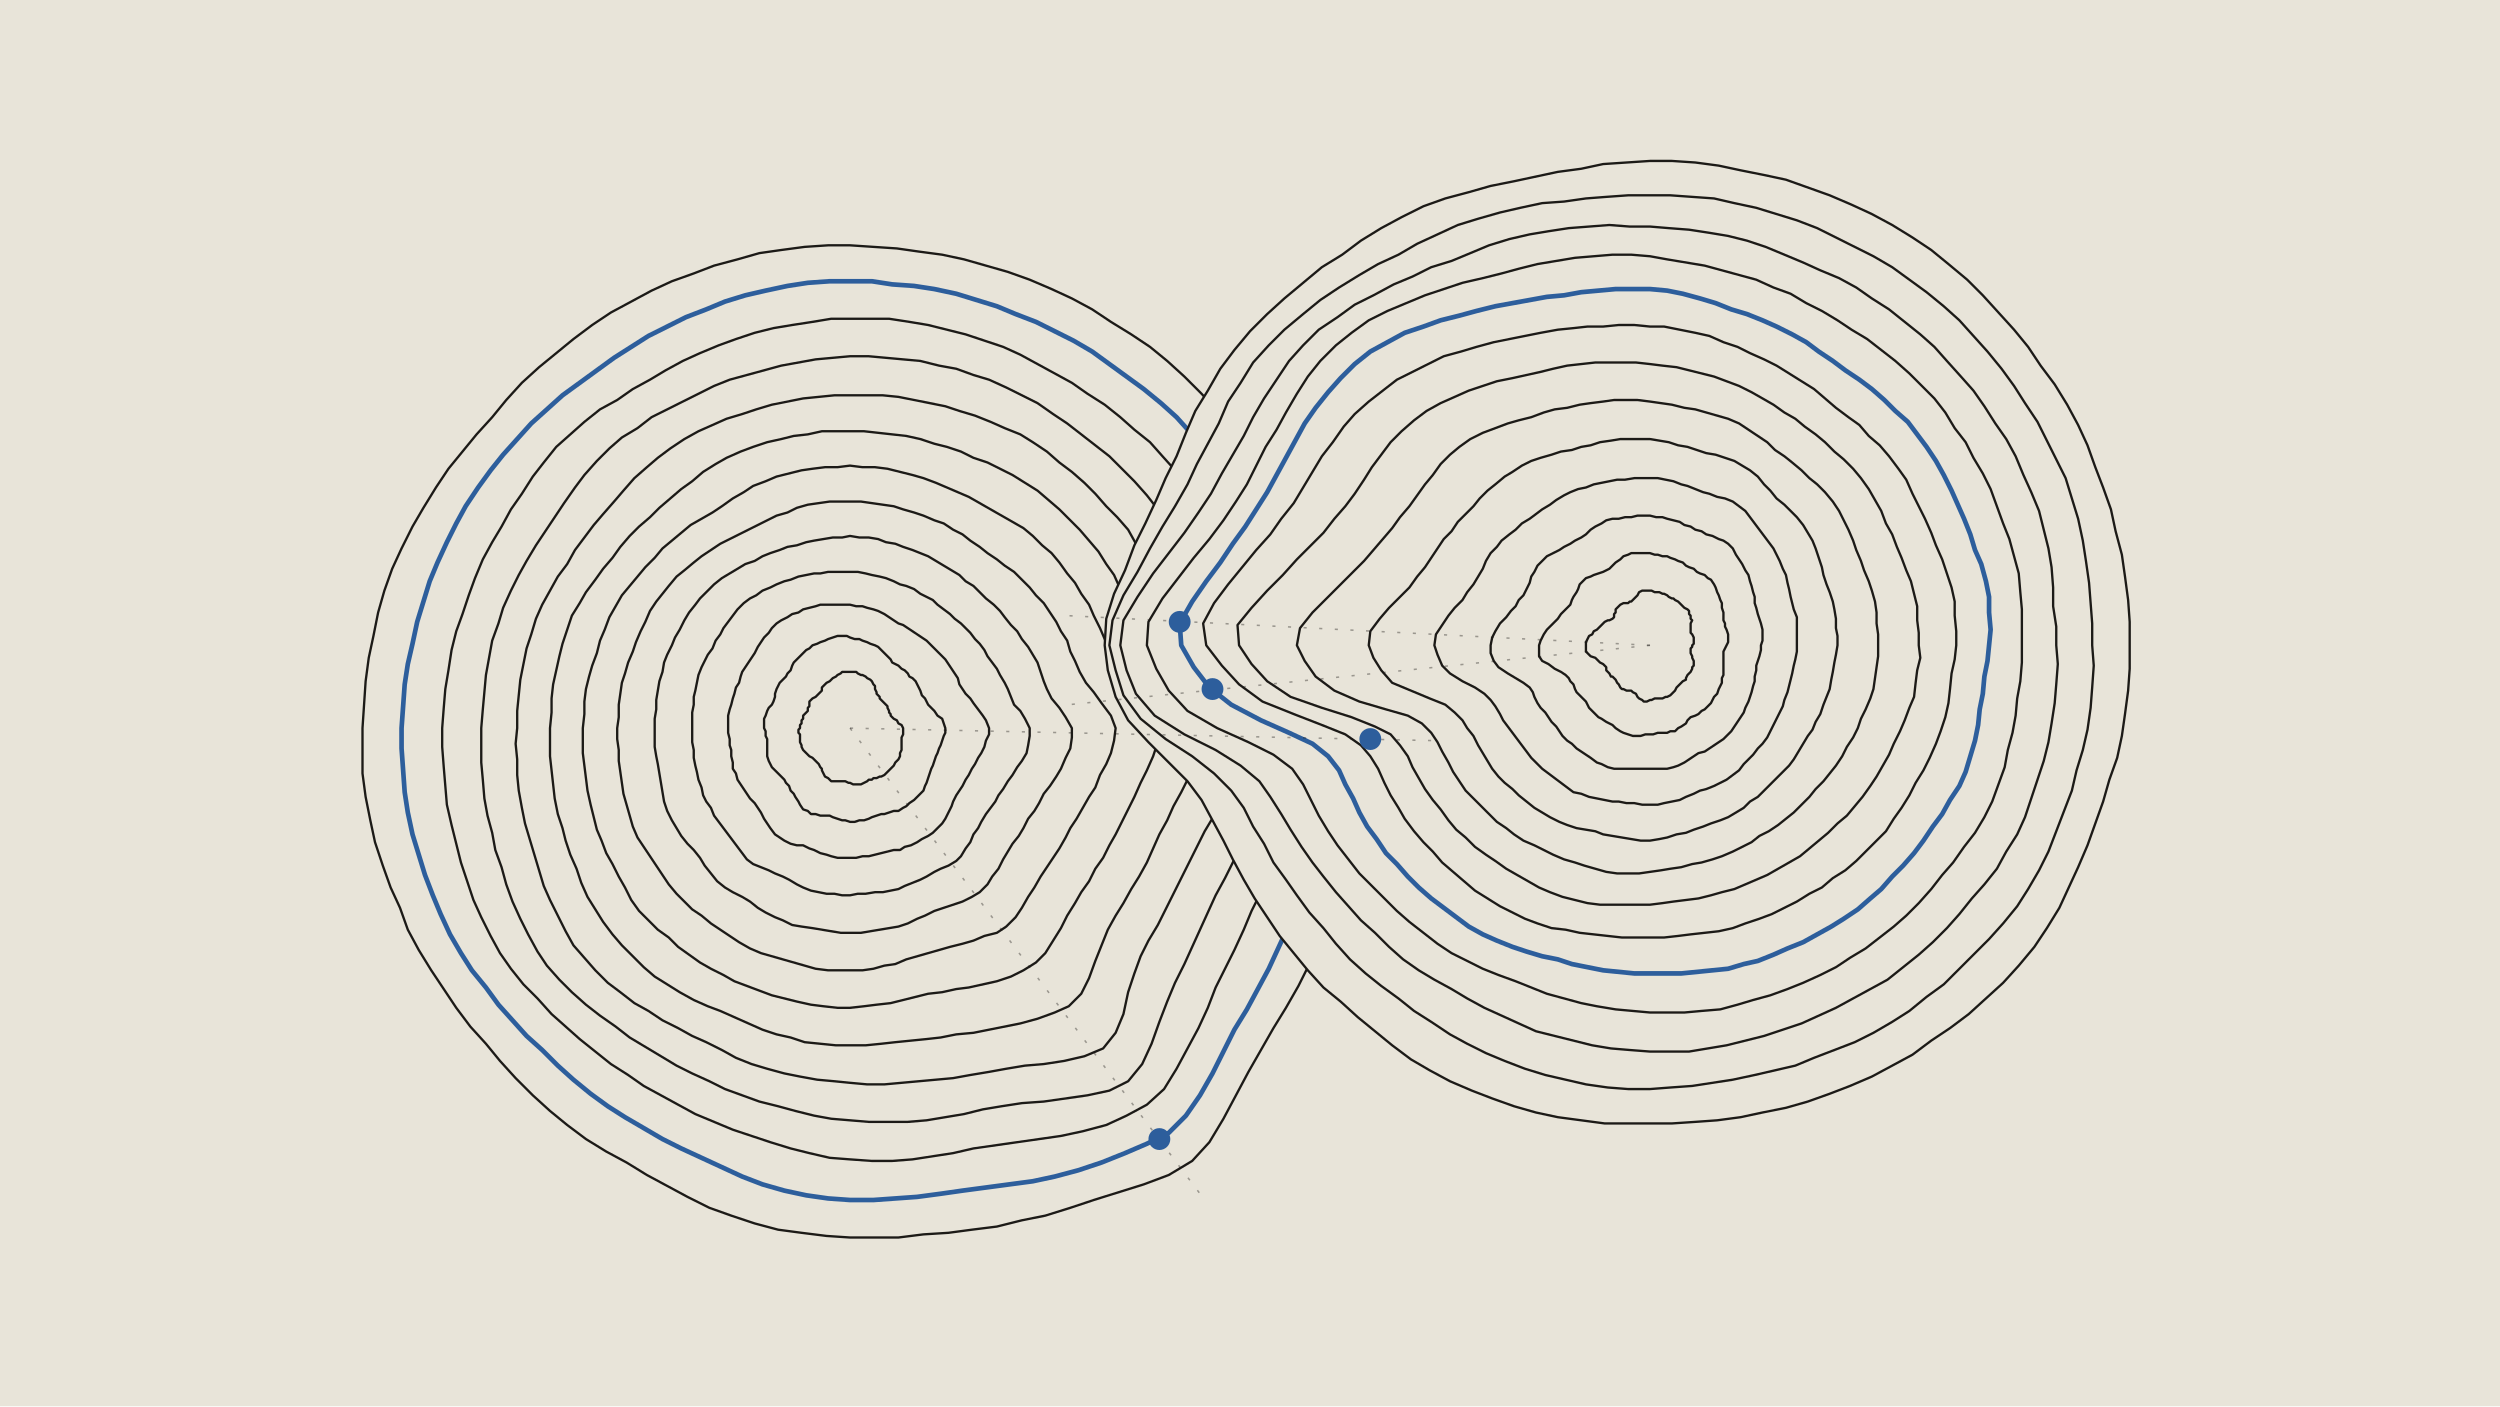
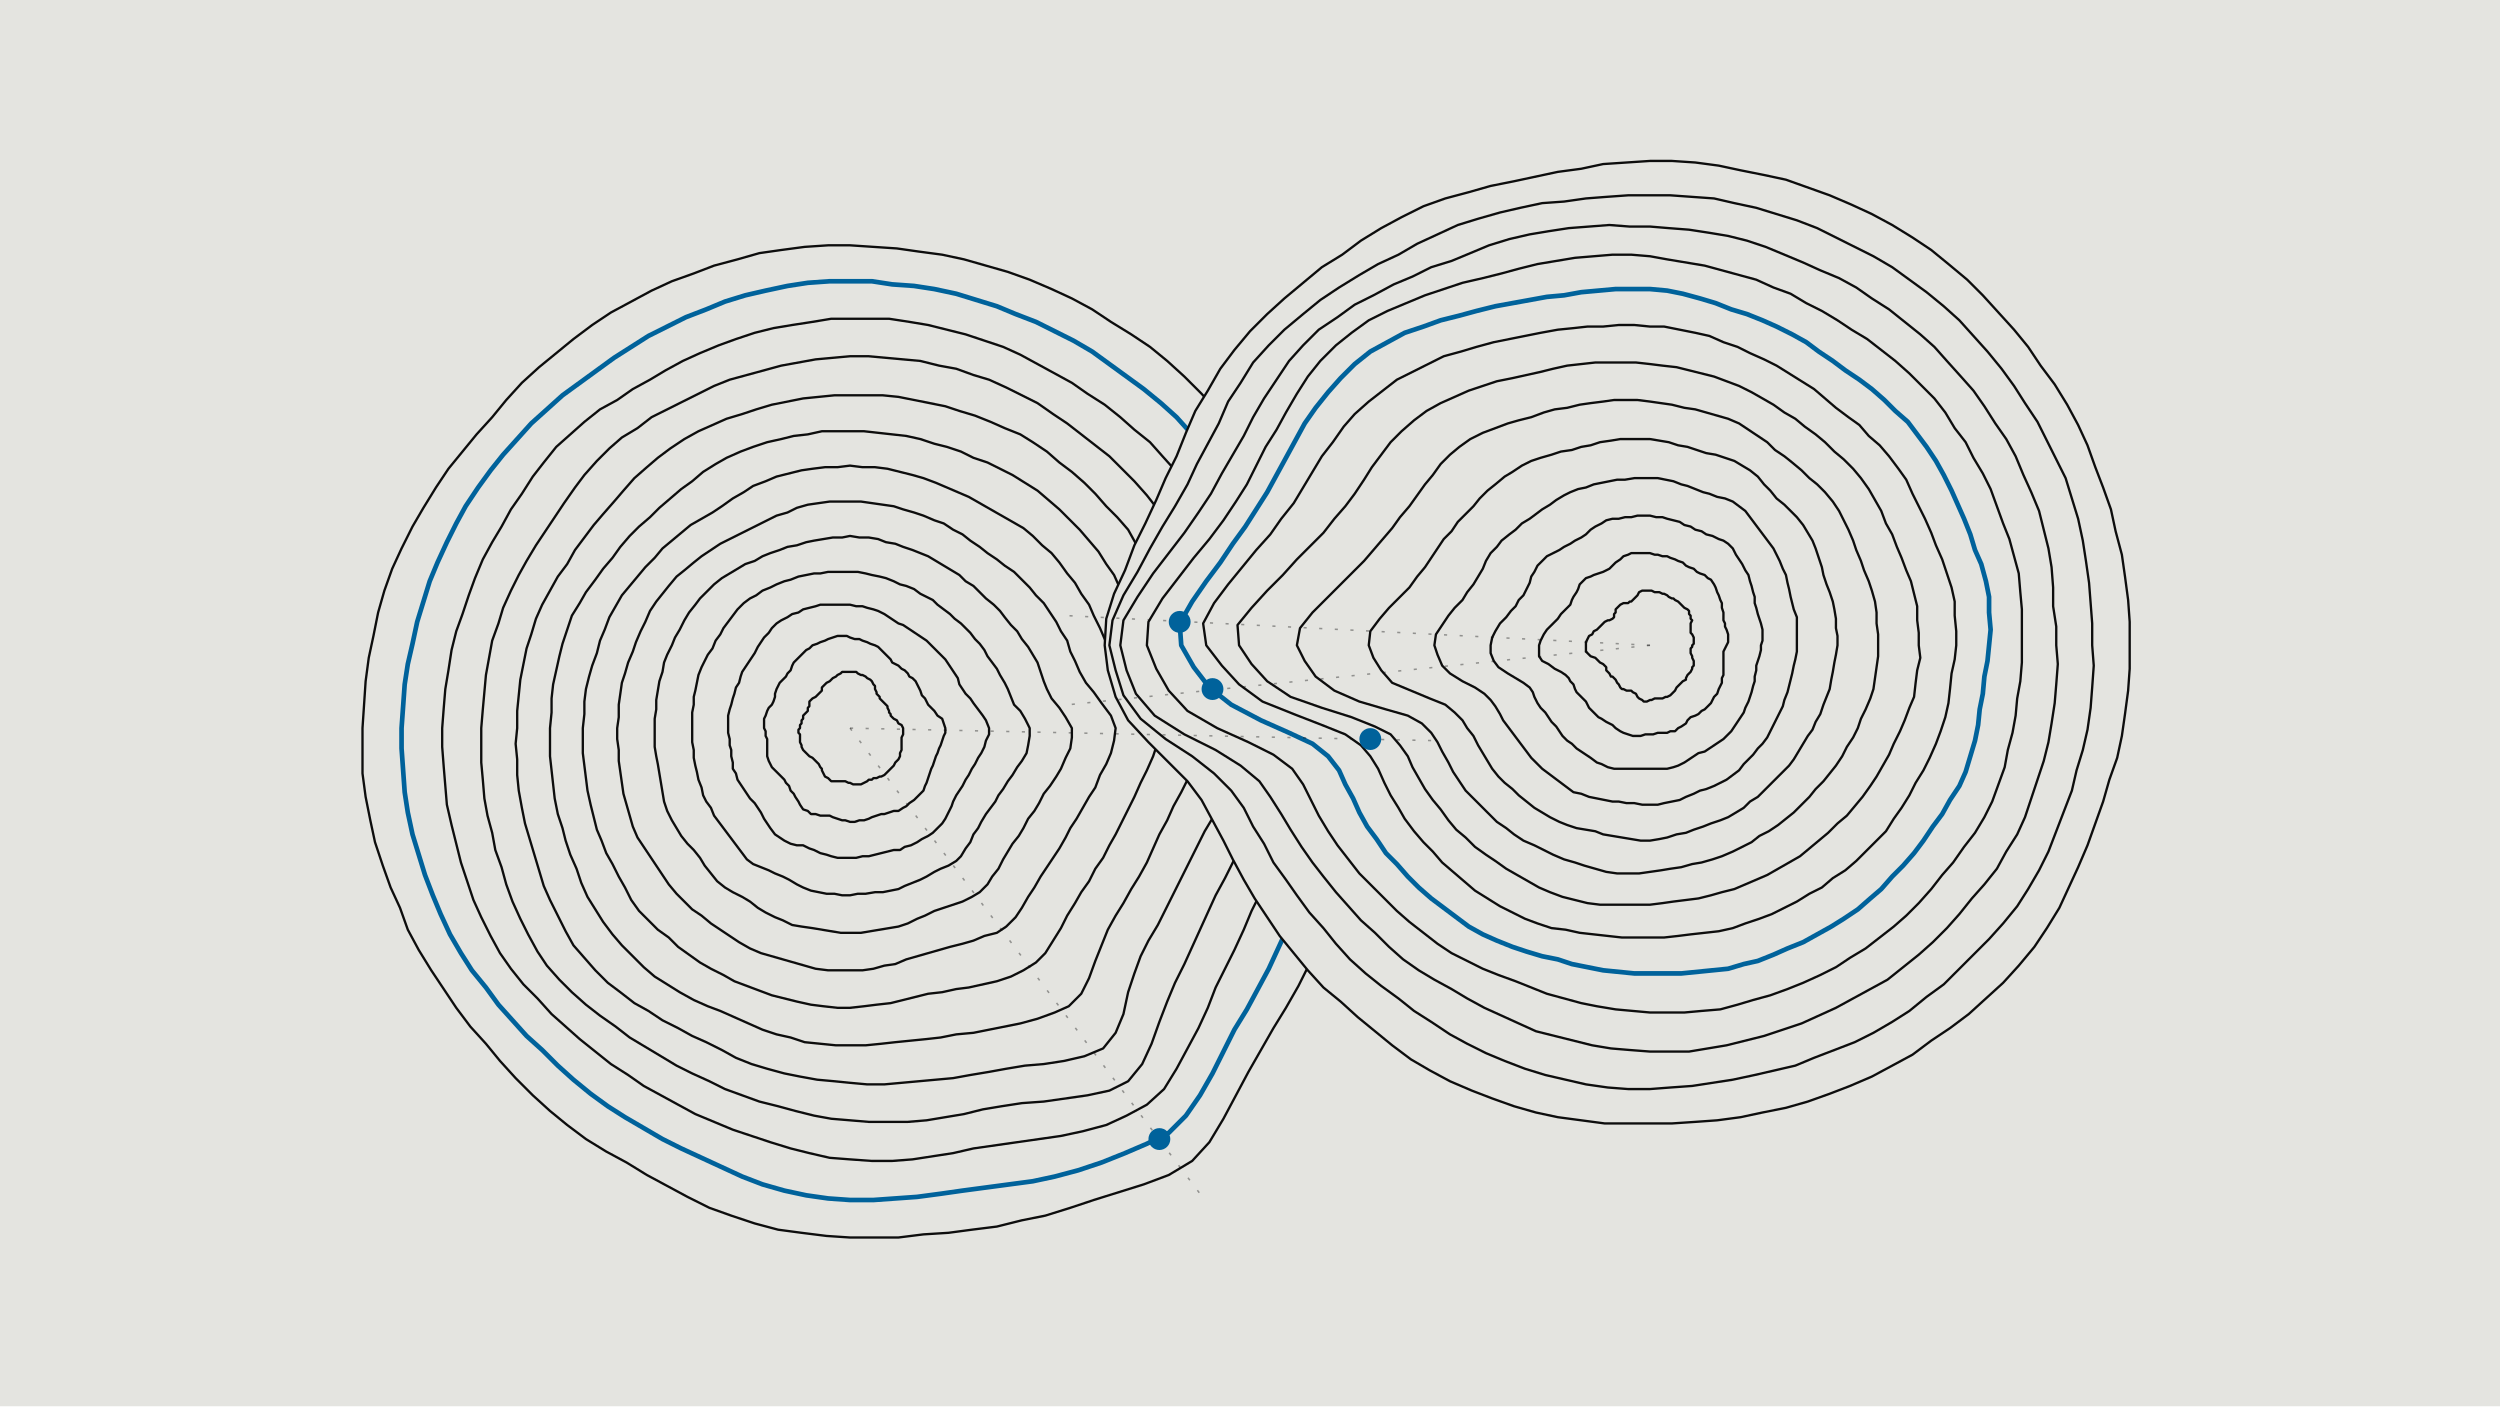
<svg xmlns="http://www.w3.org/2000/svg" viewBox="0 0 1600 900" preserveAspectRatio="xMidYMid slice">
-   <style>.b,.l{fill:#e8e4d9}.l{stroke:#1c1a17;stroke-width:1.5;stroke-linejoin:round}.a{stroke:#2d5e9c;stroke-width:3}.m{stroke:#1c1a17;stroke-width:1;stroke-opacity:.38;stroke-dasharray:2 8;fill:none}.d{fill:#2d5e9c}@media(prefers-color-scheme:dark){.b,.l{fill:#24211c}.l,.m{stroke:#ece7dc}.a{stroke:#8fb8ee}.d{fill:#8fb8ee}}</style>
+   <style>.b,.l{fill:#e4e4e0}.l{stroke:#0d0d0d;stroke-width:1.5;stroke-linejoin:round}.a{stroke:#00629b;stroke-width:3}.m{stroke:#0d0d0d;stroke-width:1;stroke-opacity:.38;stroke-dasharray:2 8;fill:none}.d{fill:#00629b}@media(prefers-color-scheme:dark){.b,.l{fill:#232321}.l,.m{stroke:#f0f0ec}.a{stroke:#6cbcea}.d{fill:#6cbcea}}</style>
  <rect class="b" width="1600" height="900" />
  <path class="l" d="M900 466L899 483L893 499L886 515L879 530L872 545L865 560L858 574L851 588L845 603L838 617L831 631L823 645L815 658L807 672L799 686L791 701L783 716L774 731L763 743L748 752L732 758L716 763L700 768L685 773L669 778L654 781L638 785L622 787L607 789L591 790L575 792L560 792L544 792L529 791L513 789L498 787L483 783L468 778L454 773L440 766L427 759L414 752L401 744L388 737L375 729L363 720L352 711L341 701L330 690L320 679L311 668L301 657L292 645L284 633L276 621L268 608L261 595L256 581L250 568L245 554L240 539L237 525L234 510L232 495L232 481L232 466L233 451L234 436L236 421L239 407L242 392L246 378L251 364L257 351L264 337L271 325L279 312L287 300L296 289L305 278L315 267L324 256L334 245L345 235L356 226L367 217L379 208L391 200L404 193L417 186L430 180L444 175L457 170L472 166L486 162L500 160L515 158L530 157L544 157L559 158L574 159L588 161L603 163L617 166L631 170L645 174L659 179L673 185L686 191L699 198L711 206L724 214L736 222L747 231L758 241L769 252L779 263L788 274L796 286L805 298L813 311L820 324L826 337L832 351L837 364L843 378L849 392L858 405L869 419L881 433L893 449Z" />
  <path class="l a" d="M876 466L875 481L870 497L864 512L857 526L851 540L844 554L837 567L831 580L824 594L818 607L812 620L805 633L798 646L790 659L783 673L776 687L768 701L759 714L748 725L734 732L720 738L705 744L690 749L675 753L661 756L646 758L631 760L616 762L602 764L587 766L573 767L559 768L544 768L530 767L516 765L502 762L488 758L475 753L462 747L449 741L436 735L424 729L412 722L400 715L389 708L378 700L367 691L357 682L347 672L337 663L328 653L319 643L311 632L302 621L295 610L288 598L282 585L277 573L272 560L268 547L264 534L261 520L259 507L258 493L257 479L257 466L258 452L259 438L261 425L264 412L267 398L271 385L275 372L280 360L286 347L292 335L298 324L306 312L314 301L322 291L331 281L340 271L350 262L360 253L371 245L382 237L393 229L404 222L415 215L427 209L439 203L452 198L464 193L477 189L490 186L504 183L517 181L531 180L544 180L558 180L571 182L585 183L598 185L612 188L625 192L638 196L650 201L663 206L675 212L687 218L699 225L710 233L721 241L732 249L743 258L753 267L762 277L771 288L779 299L786 310L794 322L801 333L807 346L813 358L818 371L823 384L829 397L837 409L848 422L859 436L870 450Z" />
  <path class="l" d="M853 466L852 480L847 494L840 508L833 521L826 534L820 546L813 559L807 571L801 583L796 595L790 608L784 620L778 632L773 645L767 658L760 671L753 684L745 697L734 707L721 714L708 720L693 724L679 727L665 729L651 731L637 733L623 735L610 738L597 740L584 742L571 743L558 743L544 742L531 741L518 738L506 735L493 731L481 727L469 723L457 718L445 713L434 707L423 701L412 695L402 688L391 681L381 673L371 665L362 657L353 649L344 639L335 630L327 620L320 610L314 599L308 587L303 576L299 564L295 552L292 540L289 528L286 515L285 503L284 491L283 478L283 466L284 453L285 441L287 429L289 416L292 404L296 393L300 381L304 370L309 358L315 347L321 337L327 326L334 316L341 305L348 296L356 286L365 278L374 270L384 262L395 256L405 249L416 243L426 237L437 231L448 226L460 221L471 217L483 213L495 210L507 208L520 206L532 204L544 204L557 204L569 204L582 206L594 208L606 211L618 214L630 218L642 222L653 227L664 233L675 239L686 245L696 252L707 259L717 267L726 275L736 283L744 292L753 302L760 312L767 322L774 333L780 344L786 355L791 367L796 378L801 390L807 402L815 413L825 425L836 438L847 451Z" />
  <path class="l" d="M826 466L825 479L820 492L815 505L808 517L802 528L796 539L790 550L784 562L778 573L773 584L768 595L763 606L758 617L752 629L747 641L742 654L737 668L731 681L722 692L710 698L696 701L682 703L668 705L654 706L641 708L629 710L617 713L605 715L593 717L581 718L568 718L556 718L544 717L532 716L521 714L509 711L498 708L486 705L475 701L464 697L454 692L443 687L433 682L423 676L413 670L403 664L394 657L384 650L375 643L366 635L358 627L350 618L344 609L338 598L333 588L328 577L324 566L321 555L317 544L315 533L312 522L310 511L309 499L308 488L308 477L308 466L309 454L310 443L311 432L313 421L315 410L319 399L322 389L327 378L332 368L337 359L343 349L349 340L355 331L361 322L368 312L374 304L382 295L390 287L398 280L408 274L417 267L427 262L437 257L447 252L457 247L467 243L478 240L489 237L500 234L511 232L522 230L533 229L544 228L556 228L567 229L578 230L589 231L601 234L612 236L623 240L633 243L644 248L654 253L664 258L674 265L683 271L692 278L701 285L710 292L718 300L726 308L734 317L741 326L748 335L753 345L759 355L764 365L768 376L773 387L777 397L783 408L790 418L799 429L810 440L820 453Z" />
  <path class="l" d="M797 466L797 478L793 489L788 501L782 512L777 522L771 532L766 542L761 552L756 562L751 572L746 582L741 592L735 602L730 612L726 623L722 635L719 649L714 661L706 671L694 676L681 679L668 681L656 682L644 684L633 686L621 688L610 690L599 691L588 692L577 693L566 694L555 694L544 693L534 692L523 691L512 689L502 687L491 684L481 681L471 677L462 672L452 667L443 663L434 658L424 653L415 647L406 642L397 635L389 629L381 621L374 613L367 605L362 596L357 586L352 576L348 567L345 557L342 547L339 537L336 527L334 517L332 506L331 496L331 486L330 476L331 466L331 455L332 445L333 435L335 425L337 415L340 406L343 396L347 387L352 378L357 369L363 361L368 352L374 344L380 336L386 329L393 321L399 314L406 306L414 299L421 293L429 287L438 281L447 276L456 272L465 268L475 265L484 262L494 259L504 257L514 255L524 254L534 253L544 253L554 253L565 253L575 254L585 256L595 258L605 260L614 263L624 266L634 270L643 274L653 278L661 283L670 289L678 296L686 302L694 309L701 316L708 324L715 331L722 339L727 348L733 357L738 366L742 375L746 385L750 394L754 404L759 414L765 423L773 433L783 443L792 454Z" />
  <path class="l" d="M770 466L769 476L766 487L761 497L756 507L751 516L747 525L742 534L738 543L734 552L729 561L724 569L719 578L714 586L709 595L705 605L701 615L697 626L692 636L684 644L675 648L664 652L653 655L643 657L633 659L623 661L612 662L602 664L593 665L583 666L573 667L564 668L554 669L544 669L535 669L525 668L515 667L506 664L497 662L488 659L479 655L470 651L461 647L453 644L444 640L435 635L427 630L419 625L412 619L405 612L398 605L392 598L386 590L381 582L376 574L372 565L369 556L365 547L362 538L360 530L357 521L355 511L354 502L353 493L352 484L352 475L352 466L353 456L353 447L354 438L356 429L358 420L360 412L363 403L366 394L371 386L375 379L381 371L386 364L392 357L397 350L403 343L409 337L416 331L422 325L429 319L436 313L443 308L450 302L458 297L465 293L474 289L482 286L491 283L500 281L508 279L517 278L526 276L535 276L544 276L553 276L562 277L571 278L580 279L589 281L598 284L606 286L615 289L623 293L632 296L640 300L648 304L656 309L664 314L671 320L678 326L684 332L691 339L697 346L703 353L708 361L713 368L717 377L721 385L725 393L729 402L732 410L736 419L742 428L749 436L757 445L765 455Z" />
  <path class="l" d="M742 466L741 475L738 484L734 493L730 501L726 510L722 518L718 526L714 534L710 541L706 549L701 556L697 564L692 571L688 578L683 586L679 594L674 602L669 610L663 616L655 621L647 625L638 628L629 630L620 632L612 633L603 635L594 636L586 638L578 640L570 642L561 643L553 644L544 645L536 645L527 644L519 643L510 641L502 639L494 637L486 634L478 631L470 628L463 624L455 620L448 616L441 611L434 606L428 600L421 595L415 589L409 583L404 576L400 568L396 561L392 553L388 546L385 538L382 531L380 523L378 515L376 506L375 498L374 490L373 482L373 474L373 466L374 457L374 449L375 441L377 433L379 426L382 418L384 410L387 403L390 395L394 388L398 381L403 375L408 369L413 363L419 357L424 351L430 346L436 341L442 336L449 332L456 328L462 324L469 319L476 315L482 311L490 308L497 305L505 303L513 301L520 300L528 299L536 299L544 298L552 299L560 299L568 300L576 302L584 304L591 306L599 309L606 312L613 315L620 318L627 322L634 326L641 330L648 334L655 338L661 343L667 349L673 354L678 360L683 367L688 373L692 380L697 387L700 394L704 402L707 409L710 417L714 424L719 432L725 440L732 448L738 456Z" />
  <path class="l" d="M714 466L713 474L711 482L708 489L704 496L701 504L697 510L693 517L689 524L685 530L682 536L678 543L674 549L670 555L666 561L662 568L658 574L654 581L650 587L644 593L638 597L630 599L623 602L616 604L608 606L601 608L594 610L587 612L580 614L573 617L566 618L559 620L552 621L544 621L537 621L530 621L522 620L515 618L508 616L501 614L494 612L487 610L480 607L473 603L467 599L461 595L455 591L449 586L443 582L438 577L433 572L428 566L424 560L420 554L416 548L412 542L408 536L405 529L403 522L401 515L399 508L398 501L397 494L396 487L396 480L395 473L395 466L396 459L396 451L397 444L398 437L400 431L402 424L405 417L407 411L410 404L413 398L416 391L420 385L424 380L428 375L433 369L438 365L444 360L449 356L455 352L461 348L467 345L473 342L479 339L485 336L491 333L497 330L504 328L510 325L517 323L524 322L531 321L537 321L544 321L551 321L558 322L565 323L572 324L578 326L585 328L591 330L598 333L604 335L610 339L616 342L621 346L627 350L632 354L638 358L643 362L649 366L654 371L659 376L663 381L668 386L672 392L676 398L679 404L683 410L685 417L688 423L691 430L695 437L700 443L705 450L711 458Z" />
  <path class="l" d="M686 466L686 472L685 479L682 485L679 492L676 497L672 503L668 508L665 514L662 519L658 524L655 530L652 535L648 540L645 545L642 550L639 556L635 561L632 566L627 571L622 574L616 577L610 579L604 581L598 583L592 586L587 588L581 591L575 593L569 594L563 595L557 596L551 597L544 597L538 597L532 596L526 595L520 594L513 593L507 592L501 589L496 587L490 584L485 581L480 577L475 574L469 571L464 568L459 564L455 559L451 554L448 549L444 544L440 540L436 535L433 530L430 525L427 519L425 513L424 507L423 501L422 495L421 489L420 484L419 478L419 472L419 466L419 460L420 454L420 448L421 442L422 436L424 430L425 424L427 419L430 413L432 408L435 403L438 397L441 392L445 387L448 383L453 378L457 374L462 370L467 367L472 364L477 361L483 359L488 356L493 354L499 352L504 350L510 349L516 347L521 346L527 345L533 344L539 344L544 343L550 344L556 344L562 345L567 347L573 348L578 350L584 352L589 354L594 356L599 359L604 362L609 365L614 368L618 372L623 375L627 379L631 383L636 387L640 391L643 395L647 400L651 404L654 409L658 414L661 419L664 424L666 430L668 436L670 441L673 447L678 453L682 459Z" />
  <path class="l" d="M659 466L659 471L658 477L657 482L654 487L651 491L648 496L645 500L642 505L639 509L637 513L634 517L631 521L628 526L626 530L623 534L621 539L618 543L615 548L612 551L607 554L602 556L598 558L593 561L589 563L584 565L579 567L575 569L570 570L565 571L560 571L554 572L549 572L544 573L539 573L534 572L529 572L524 571L519 570L514 568L510 566L505 563L501 561L496 559L492 557L487 555L482 553L478 550L475 546L472 542L469 538L466 534L463 530L460 526L457 522L455 517L452 513L450 509L449 504L447 499L446 494L445 490L444 485L444 480L443 475L443 470L443 466L443 461L443 456L444 451L444 446L445 442L446 437L447 432L449 427L451 423L453 419L456 415L458 410L461 406L463 402L466 398L469 394L472 390L476 386L480 383L484 381L488 378L493 376L497 374L502 372L506 371L511 369L516 368L521 367L525 367L530 366L535 366L540 366L544 366L549 366L554 367L558 368L563 369L567 370L572 372L576 374L580 375L585 377L589 380L593 382L597 384L600 387L604 390L608 393L611 396L615 399L618 402L621 405L624 409L627 412L630 416L632 420L635 424L638 428L640 432L643 437L645 441L647 446L649 451L653 455L656 460Z" />
  <path class="l" d="M633 466L633 470L631 474L630 478L628 482L626 485L624 489L622 492L620 496L618 499L616 503L614 506L612 509L610 513L609 516L607 520L605 524L603 527L600 530L597 533L594 535L590 537L587 539L583 541L579 542L576 544L572 544L568 545L564 546L560 547L556 548L552 548L548 549L544 549L540 549L536 549L532 548L529 547L525 546L521 544L518 543L514 541L510 541L506 540L502 538L499 536L496 534L493 530L491 527L489 524L487 520L485 517L483 514L480 511L478 508L476 505L474 502L472 499L471 495L469 492L469 488L468 484L468 480L467 477L467 473L466 469L466 466L466 462L466 458L467 454L468 451L469 447L470 444L471 440L473 437L474 433L475 430L477 427L479 424L481 421L483 418L485 414L487 411L489 408L492 405L494 402L497 399L500 397L504 395L507 393L511 392L514 390L518 389L522 388L525 387L529 387L533 387L537 387L541 387L544 387L548 388L552 388L555 389L559 390L562 391L566 393L569 395L572 397L575 399L578 400L581 402L584 404L587 406L590 408L593 410L595 412L598 415L600 417L603 420L605 422L607 425L609 428L611 431L613 434L614 438L616 441L618 444L621 447L623 450L626 454L629 458L631 461Z" />
  <path class="l" d="M605 466L605 469L604 471L603 474L602 477L601 479L600 482L599 484L598 487L597 490L596 492L595 495L594 498L593 501L592 503L591 506L589 508L587 510L585 512L582 514L580 516L578 517L575 519L572 519L569 520L566 521L564 521L561 522L558 523L556 524L553 525L550 525L547 526L544 526L541 525L539 525L536 524L533 523L531 522L528 522L525 522L522 521L519 521L517 519L514 518L512 515L511 513L509 510L508 508L506 506L505 503L503 501L502 499L500 497L498 495L496 493L494 491L493 489L492 487L491 484L491 481L491 479L491 476L491 473L490 471L490 468L489 466L489 463L489 460L490 458L491 455L492 453L494 451L495 449L496 446L496 444L497 441L498 439L499 437L501 435L503 433L504 431L506 429L507 426L508 424L510 422L512 420L514 418L516 416L518 415L520 413L523 412L525 411L528 410L530 409L533 408L536 407L539 407L542 407L544 408L547 409L550 409L552 410L555 411L557 412L560 413L562 414L564 416L566 418L568 420L570 422L571 424L573 425L575 426L577 428L579 429L581 431L582 433L584 434L586 436L587 438L588 440L589 442L590 445L592 447L593 449L594 451L596 453L598 455L600 458L603 460L604 463Z" />
  <path class="l" d="M578 466L578 467L578 469L578 470L577 472L577 474L577 475L577 477L577 479L577 480L576 482L576 484L575 486L574 487L573 488L572 490L571 491L570 492L568 494L567 495L566 496L564 497L563 497L561 498L559 498L558 499L556 499L555 500L553 501L551 502L550 502L548 502L546 502L544 501L543 501L541 500L539 500L538 500L536 500L534 500L532 500L531 499L530 498L528 497L527 495L526 493L526 492L525 491L524 489L523 488L522 487L521 486L520 485L518 484L517 483L516 482L515 481L514 480L513 478L513 477L512 475L512 473L512 472L512 470L511 469L511 467L512 466L512 464L513 463L513 461L514 460L514 458L515 457L516 456L517 455L517 453L518 452L518 450L518 449L519 448L520 447L522 446L523 445L524 444L525 443L526 442L526 440L527 439L528 438L529 437L531 436L532 435L533 434L535 433L536 432L538 431L539 430L541 430L543 430L544 430L546 430L548 430L549 431L551 432L552 432L554 433L555 434L557 435L558 436L559 438L560 439L560 441L561 443L561 444L562 445L563 446L563 447L564 448L565 449L566 450L567 451L568 452L568 453L569 455L569 456L570 457L570 458L571 459L572 460L574 461L575 463L577 464Z" />
  <path class="l" d="M1363 413L1363 428L1362 442L1360 457L1358 471L1355 485L1350 499L1346 513L1341 527L1336 541L1330 555L1324 568L1318 581L1310 594L1302 606L1292 618L1282 629L1271 639L1260 649L1248 658L1236 666L1224 675L1211 682L1198 689L1184 695L1171 700L1157 705L1143 709L1128 712L1114 715L1099 717L1085 718L1070 719L1056 719L1041 719L1027 719L1012 717L997 715L983 712L969 708L955 703L942 698L928 692L915 685L903 678L891 669L880 660L869 651L858 641L847 632L837 621L828 610L819 599L811 587L803 575L796 563L789 550L783 538L776 525L769 512L760 500L748 488L735 475L722 461L714 446L709 429L707 413L708 396L713 380L720 365L726 349L733 335L740 320L746 306L753 292L759 277L765 263L773 250L781 236L790 224L800 212L811 201L822 191L834 181L846 171L859 163L871 154L884 146L897 139L911 132L925 127L940 123L954 119L969 116L983 113L997 110L1012 108L1026 105L1041 104L1056 103L1070 103L1085 104L1100 106L1114 109L1129 112L1143 115L1157 120L1171 125L1185 131L1198 137L1211 144L1224 152L1236 160L1247 169L1259 179L1269 189L1279 200L1289 211L1298 222L1306 234L1315 246L1323 259L1330 272L1336 285L1341 299L1346 312L1351 326L1354 340L1358 355L1360 369L1362 384L1363 398Z" />
  <path class="l" d="M1339 413L1340 426L1339 440L1338 453L1336 467L1333 480L1329 493L1326 506L1321 519L1316 532L1311 545L1305 557L1298 569L1291 580L1282 591L1273 601L1263 611L1254 620L1244 630L1233 638L1222 647L1211 654L1199 661L1187 667L1174 672L1161 677L1149 682L1136 685L1123 688L1109 691L1096 693L1083 695L1069 696L1056 697L1042 697L1029 696L1015 694L1002 691L989 688L976 684L963 679L951 674L939 668L928 662L916 654L905 647L895 639L884 631L874 623L864 614L855 604L847 594L838 584L830 573L823 563L815 552L809 540L802 529L796 517L788 506L777 495L763 484L746 473L730 460L719 445L714 429L710 413L712 397L719 381L728 366L736 351L744 337L752 324L760 310L766 297L773 284L780 271L786 257L794 245L802 232L812 221L822 211L834 201L845 192L857 184L870 176L882 169L895 163L907 156L920 150L933 144L946 140L960 136L973 133L987 130L1001 129L1015 127L1028 126L1042 125L1056 125L1069 125L1083 126L1097 127L1110 130L1124 133L1137 137L1150 141L1163 146L1175 152L1187 158L1199 164L1211 171L1222 179L1233 187L1244 196L1254 205L1263 215L1272 225L1281 236L1289 247L1296 258L1304 270L1310 282L1316 294L1322 306L1326 319L1330 332L1333 346L1335 359L1337 373L1338 386L1339 399Z" />
  <path class="l" d="M1316 413L1317 425L1316 438L1315 450L1313 463L1311 475L1308 487L1304 499L1300 511L1296 523L1291 534L1284 545L1278 556L1270 566L1262 575L1254 585L1246 594L1237 603L1228 611L1218 619L1208 627L1197 633L1186 639L1175 645L1164 650L1153 655L1141 659L1129 663L1117 666L1105 669L1093 671L1081 673L1068 673L1056 673L1043 672L1031 671L1019 669L1007 666L995 663L983 660L972 655L961 650L950 645L939 639L929 633L918 627L908 621L898 614L889 606L880 597L871 589L863 580L855 571L847 561L840 552L833 542L826 531L820 521L813 510L806 500L794 490L778 480L758 470L739 458L727 444L721 429L717 413L719 397L728 382L738 367L748 354L758 341L767 328L775 316L782 303L789 291L796 279L802 267L809 255L817 243L825 231L834 221L844 211L856 203L867 195L879 189L892 182L904 177L916 171L929 167L941 162L953 157L966 153L979 150L991 148L1004 146L1017 145L1030 144L1043 145L1056 145L1068 146L1081 147L1094 149L1106 151L1118 154L1130 158L1142 163L1154 168L1165 173L1177 178L1188 184L1198 191L1209 198L1219 206L1229 214L1238 222L1246 231L1255 241L1263 250L1270 260L1277 271L1284 281L1290 292L1295 304L1300 315L1305 327L1308 339L1311 351L1313 363L1314 376L1314 388L1316 401Z" />
  <path class="l" d="M1294 413L1294 424L1293 436L1291 447L1290 458L1288 469L1285 480L1283 491L1279 502L1275 513L1270 523L1264 533L1257 542L1250 552L1243 560L1236 569L1228 578L1220 586L1212 593L1203 600L1194 607L1184 613L1175 619L1165 624L1154 629L1144 633L1133 637L1122 640L1112 643L1101 646L1089 647L1078 648L1067 648L1056 648L1045 647L1034 646L1022 644L1012 642L1001 639L990 636L980 632L970 628L959 624L949 620L939 615L929 610L920 604L911 597L902 590L894 583L886 575L878 567L870 559L863 550L856 541L850 532L844 522L839 512L834 502L827 492L815 483L799 475L779 466L760 455L748 442L740 428L734 413L735 398L744 383L754 370L764 357L774 345L783 333L791 321L798 310L804 298L810 286L817 275L823 264L830 252L837 241L845 231L855 221L865 213L876 205L888 199L900 194L912 189L924 185L936 181L949 178L961 175L972 172L984 169L996 167L1008 165L1020 164L1032 163L1044 163L1056 164L1067 166L1079 168L1091 170L1102 173L1113 176L1124 179L1135 184L1146 188L1156 194L1166 199L1176 205L1185 211L1195 217L1204 224L1213 231L1222 239L1230 247L1238 255L1245 264L1251 274L1258 283L1263 293L1269 303L1274 313L1278 324L1282 335L1286 345L1289 356L1292 367L1293 379L1294 390L1294 402Z" />
  <path class="l a" d="M1273 413L1272 423L1270 433L1269 444L1267 454L1266 464L1264 474L1261 484L1258 494L1254 503L1248 512L1243 521L1237 529L1231 538L1225 546L1218 554L1211 561L1204 569L1197 575L1189 582L1180 588L1172 593L1163 598L1154 603L1144 607L1135 611L1125 615L1116 617L1106 620L1096 621L1086 622L1076 623L1066 623L1056 623L1046 623L1036 622L1026 621L1016 619L1006 617L997 614L987 612L977 609L968 606L958 602L949 598L940 593L932 587L924 581L916 575L908 568L901 561L894 553L887 546L881 537L875 529L870 520L866 511L861 502L857 493L850 484L840 476L825 469L807 461L788 451L774 440L764 427L756 413L755 399L763 385L772 372L781 360L789 348L797 337L804 326L811 315L817 304L823 293L829 282L835 271L842 261L850 251L858 242L867 233L877 225L888 219L899 213L911 209L922 205L934 202L945 199L957 196L968 194L979 192L990 190L1001 189L1012 187L1023 186L1034 185L1045 185L1056 185L1067 186L1077 188L1088 191L1098 194L1108 198L1118 201L1128 205L1137 209L1147 214L1156 219L1164 225L1173 231L1181 237L1190 243L1198 249L1206 256L1213 263L1221 270L1227 278L1233 286L1239 295L1244 304L1249 314L1253 323L1257 332L1261 342L1264 352L1268 361L1271 372L1273 382L1273 392L1274 403Z" />
  <path class="l" d="M1252 413L1251 422L1249 431L1248 441L1247 450L1245 459L1242 468L1239 476L1235 485L1231 493L1226 501L1222 509L1217 517L1212 524L1207 532L1201 538L1194 545L1188 551L1181 557L1173 562L1166 568L1158 572L1150 577L1142 581L1134 585L1126 588L1117 591L1109 594L1100 596L1091 597L1082 598L1074 599L1065 600L1056 600L1047 600L1038 600L1029 599L1020 598L1011 597L1002 595L993 594L984 591L976 588L968 584L960 580L952 575L944 570L937 564L930 558L923 552L917 545L911 539L905 532L899 524L895 517L890 509L886 501L882 492L877 484L871 477L861 470L846 464L828 457L808 449L793 438L782 426L772 413L770 399L777 386L786 374L795 363L804 352L813 342L820 332L828 322L834 312L840 302L846 292L853 283L860 273L867 265L876 257L885 250L894 243L904 238L914 233L924 228L935 225L945 222L956 219L966 217L976 215L986 213L997 211L1007 210L1016 209L1026 209L1036 208L1046 208L1056 209L1065 209L1075 211L1085 213L1094 215L1103 219L1112 222L1120 226L1129 230L1137 234L1145 239L1153 244L1161 249L1168 255L1175 261L1183 267L1190 272L1196 279L1203 285L1209 292L1215 300L1220 307L1224 316L1228 324L1232 332L1236 341L1239 349L1243 358L1246 367L1249 376L1251 385L1251 394L1252 404Z" />
  <path class="l" d="M1228 413L1229 421L1227 429L1226 437L1225 446L1222 453L1219 461L1216 468L1212 476L1209 483L1205 490L1201 497L1197 503L1192 510L1187 516L1182 522L1176 527L1170 533L1164 538L1158 543L1152 548L1145 552L1138 556L1131 560L1124 563L1117 566L1110 569L1102 571L1095 573L1087 575L1079 576L1071 577L1064 578L1056 579L1048 579L1040 579L1032 579L1024 579L1016 578L1008 576L1000 574L992 571L985 568L978 564L971 560L964 556L957 551L951 547L944 542L938 536L932 531L927 525L922 518L917 512L912 505L908 498L904 491L901 484L896 477L890 470L880 465L865 459L846 453L826 446L811 436L801 425L793 413L792 400L801 389L811 378L821 368L830 358L839 349L847 341L854 332L861 324L867 316L873 307L878 299L884 291L890 283L897 276L905 269L913 263L922 258L931 254L940 250L949 247L958 244L968 242L977 240L986 238L994 236L1003 234L1012 233L1021 232L1030 232L1038 232L1047 232L1056 233L1064 234L1073 235L1081 237L1089 239L1097 241L1105 244L1113 247L1121 251L1128 255L1135 259L1142 264L1149 268L1155 273L1162 278L1168 283L1174 289L1180 294L1186 300L1191 306L1196 313L1200 320L1204 327L1207 335L1211 342L1214 350L1217 357L1220 365L1223 372L1225 380L1227 388L1227 397L1228 405Z" />
  <path class="l" d="M1202 413L1202 420L1201 427L1200 434L1199 441L1197 447L1194 454L1191 460L1189 466L1186 472L1182 478L1179 484L1175 490L1171 495L1167 500L1162 505L1158 510L1153 515L1148 520L1143 524L1138 528L1132 532L1126 535L1121 539L1115 542L1109 545L1102 548L1096 550L1089 552L1083 553L1076 555L1069 556L1063 557L1056 558L1049 559L1042 559L1035 559L1028 558L1021 556L1014 554L1008 552L1001 550L994 547L988 544L982 541L975 538L969 534L964 530L958 526L953 521L948 516L943 511L938 506L934 500L930 494L927 488L923 481L920 475L916 469L910 463L901 458L887 454L870 449L854 442L842 433L835 423L830 413L832 402L840 392L849 383L857 375L865 367L873 359L879 352L885 345L891 338L896 331L902 324L907 317L912 310L917 304L922 297L928 291L934 286L941 281L949 277L957 274L965 271L972 269L980 267L988 264L995 262L1003 261L1011 259L1018 258L1026 257L1033 256L1041 256L1048 256L1056 257L1063 258L1070 259L1078 261L1085 262L1092 264L1099 266L1106 268L1113 271L1119 275L1125 279L1131 283L1136 288L1142 292L1147 296L1153 301L1158 306L1163 310L1168 315L1173 321L1177 327L1180 333L1183 339L1186 346L1188 352L1191 359L1193 365L1196 372L1198 378L1200 385L1201 392L1201 399L1202 406Z" />
  <path class="l" d="M1176 413L1175 419L1174 424L1173 430L1172 435L1171 441L1169 446L1167 451L1165 457L1162 462L1160 467L1157 471L1154 476L1151 481L1148 486L1145 490L1141 494L1137 498L1133 502L1129 506L1125 510L1120 513L1116 517L1111 520L1106 523L1101 525L1095 527L1090 529L1084 531L1079 533L1073 534L1067 536L1062 537L1056 538L1050 538L1044 537L1038 536L1032 535L1026 534L1021 532L1015 531L1009 530L1003 528L998 526L992 523L987 520L982 517L977 513L972 509L968 505L963 501L959 497L955 492L952 487L949 482L946 477L943 471L939 466L936 461L931 456L925 451L915 447L903 442L891 437L884 429L879 421L876 413L877 404L883 396L889 389L896 382L902 376L907 369L912 363L916 357L920 351L924 345L929 340L933 334L938 329L943 324L947 319L952 314L957 310L963 305L968 302L974 298L980 295L986 293L993 291L999 289L1006 288L1012 286L1018 285L1024 283L1031 282L1037 281L1043 281L1049 281L1056 281L1062 282L1068 283L1074 285L1080 286L1086 288L1092 290L1098 291L1104 293L1110 295L1115 298L1120 301L1125 305L1129 310L1133 314L1137 319L1142 323L1146 327L1150 331L1154 336L1157 341L1160 346L1162 351L1164 357L1166 363L1167 368L1169 374L1171 379L1173 385L1174 390L1175 396L1175 402L1176 407Z" />
  <path class="l" d="M1150 413L1150 417L1149 422L1148 426L1147 431L1146 435L1145 439L1144 443L1142 448L1141 452L1139 456L1137 460L1135 464L1133 468L1131 472L1128 476L1125 479L1122 483L1119 486L1116 489L1113 493L1109 496L1105 499L1101 501L1097 503L1092 505L1088 506L1084 508L1079 510L1075 512L1070 513L1065 514L1061 515L1056 515L1051 515L1046 514L1041 514L1036 513L1032 513L1027 512L1022 511L1017 510L1012 508L1007 507L1003 504L999 501L995 498L991 495L987 492L984 489L980 485L977 481L974 477L971 473L968 469L965 465L962 461L960 457L957 452L954 448L950 444L944 440L936 436L928 431L923 426L920 419L918 413L919 406L923 400L927 394L931 389L936 384L939 379L943 374L946 369L949 364L951 359L954 354L958 350L961 346L966 342L970 339L974 335L979 332L983 329L987 326L992 323L996 320L1001 317L1005 315L1010 313L1015 312L1020 310L1025 309L1030 308L1035 307L1040 307L1046 306L1051 306L1056 306L1061 306L1066 307L1071 308L1076 310L1080 311L1085 313L1090 315L1094 316L1099 318L1104 319L1109 321L1113 324L1117 327L1120 331L1123 335L1126 339L1129 343L1132 347L1135 351L1137 355L1139 359L1141 364L1143 368L1144 373L1145 377L1146 382L1147 386L1148 390L1150 395L1150 399L1150 404L1150 408Z" />
  <path class="l" d="M1127 413L1127 416L1126 420L1125 423L1124 426L1124 429L1123 433L1123 436L1122 439L1121 443L1120 446L1119 449L1117 453L1116 456L1114 459L1112 462L1110 465L1108 468L1106 470L1103 473L1100 475L1097 477L1094 479L1091 481L1087 482L1084 484L1081 486L1078 488L1074 490L1071 491L1067 492L1063 492L1059 492L1056 492L1052 492L1048 492L1044 492L1040 492L1037 492L1033 492L1029 491L1025 489L1022 488L1018 485L1015 483L1012 481L1009 479L1006 476L1003 474L1000 471L998 468L996 465L993 462L991 459L989 456L986 453L984 450L982 446L981 443L979 440L975 437L970 434L965 431L959 427L956 423L954 418L954 413L955 408L957 404L960 399L964 395L967 391L970 388L972 384L975 381L977 377L979 373L980 369L982 366L984 362L987 359L990 356L994 354L998 352L1001 350L1005 348L1008 346L1012 344L1015 342L1018 339L1021 337L1025 335L1028 333L1032 332L1036 332L1040 331L1044 331L1048 330L1052 330L1056 330L1060 331L1064 331L1067 332L1071 333L1075 334L1078 336L1082 337L1085 339L1089 340L1092 342L1096 343L1100 345L1103 346L1106 348L1109 351L1111 355L1113 358L1115 361L1117 365L1119 368L1120 372L1121 375L1122 379L1123 382L1123 386L1124 389L1125 393L1126 396L1127 399L1128 403L1128 406L1128 410Z" />
  <path class="l" d="M1105 413L1104 415L1103 417L1103 420L1103 422L1103 424L1103 427L1103 429L1103 432L1102 434L1102 437L1101 439L1100 441L1099 444L1097 446L1096 448L1095 450L1093 452L1091 454L1089 455L1087 457L1085 458L1082 459L1080 461L1079 463L1076 465L1074 466L1072 468L1069 468L1067 469L1064 469L1061 469L1058 470L1056 470L1053 470L1050 471L1047 471L1045 471L1042 470L1039 469L1037 468L1034 466L1032 464L1030 463L1028 462L1025 460L1023 459L1021 457L1019 455L1017 453L1016 451L1015 449L1013 447L1011 445L1009 443L1008 441L1007 438L1005 436L1004 434L1002 432L999 430L995 428L991 425L987 423L985 420L985 416L985 413L986 410L988 406L990 403L992 401L995 398L997 396L999 393L1001 391L1003 389L1005 387L1006 384L1007 382L1009 379L1010 377L1011 374L1013 372L1015 370L1018 369L1020 368L1023 367L1026 366L1028 365L1030 364L1032 362L1034 360L1037 358L1039 356L1042 355L1044 354L1047 354L1050 354L1053 354L1056 354L1059 355L1061 355L1064 356L1067 356L1069 357L1072 358L1074 359L1077 360L1079 362L1081 363L1084 364L1086 366L1088 367L1091 368L1093 370L1095 371L1097 374L1098 376L1099 379L1100 381L1101 384L1102 386L1102 389L1103 392L1103 394L1103 397L1104 399L1104 401L1105 403L1106 406L1106 408L1106 411Z" />
  <path class="l" d="M1083 413L1083 414L1082 415L1082 417L1082 418L1083 420L1083 421L1084 423L1084 424L1084 426L1083 427L1083 428L1082 430L1081 431L1080 432L1079 434L1079 435L1077 436L1076 437L1075 438L1074 439L1073 440L1072 442L1071 443L1070 444L1069 445L1067 446L1066 446L1064 447L1062 447L1061 447L1059 447L1057 448L1056 448L1054 449L1052 449L1051 448L1049 447L1048 446L1047 444L1045 443L1044 442L1042 442L1041 442L1039 441L1038 441L1037 440L1036 438L1035 437L1034 435L1033 434L1032 433L1031 433L1030 431L1029 430L1028 429L1028 427L1027 426L1026 425L1024 424L1023 423L1021 421L1018 420L1017 419L1015 417L1015 415L1015 413L1015 411L1016 409L1017 407L1019 406L1020 404L1022 403L1023 402L1025 400L1026 399L1027 398L1029 397L1030 397L1032 396L1033 395L1033 393L1034 392L1034 390L1035 389L1036 388L1037 387L1039 386L1040 386L1042 386L1043 385L1044 385L1046 383L1047 382L1048 381L1049 379L1051 378L1052 378L1054 378L1056 378L1057 378L1059 379L1061 379L1062 379L1064 380L1065 380L1067 381L1068 382L1070 383L1071 383L1072 384L1074 385L1075 386L1076 387L1077 388L1078 389L1080 390L1081 391L1081 393L1082 394L1082 396L1083 397L1082 399L1082 401L1082 402L1082 404L1082 405L1083 406L1084 408L1084 409L1084 410L1084 412Z" />
  <path class="m" d="M544 466L918 474" />
  <path class="m" d="M544 466L768 764" />
  <path class="m" d="M1056 413L684 451" />
  <path class="m" d="M1056 413L683 394" />
  <circle class="d" cx="877" cy="473" r="7" />
  <circle class="d" cx="742" cy="729" r="7" />
  <circle class="d" cx="776" cy="441" r="7" />
  <circle class="d" cx="755" cy="398" r="7" />
</svg>
